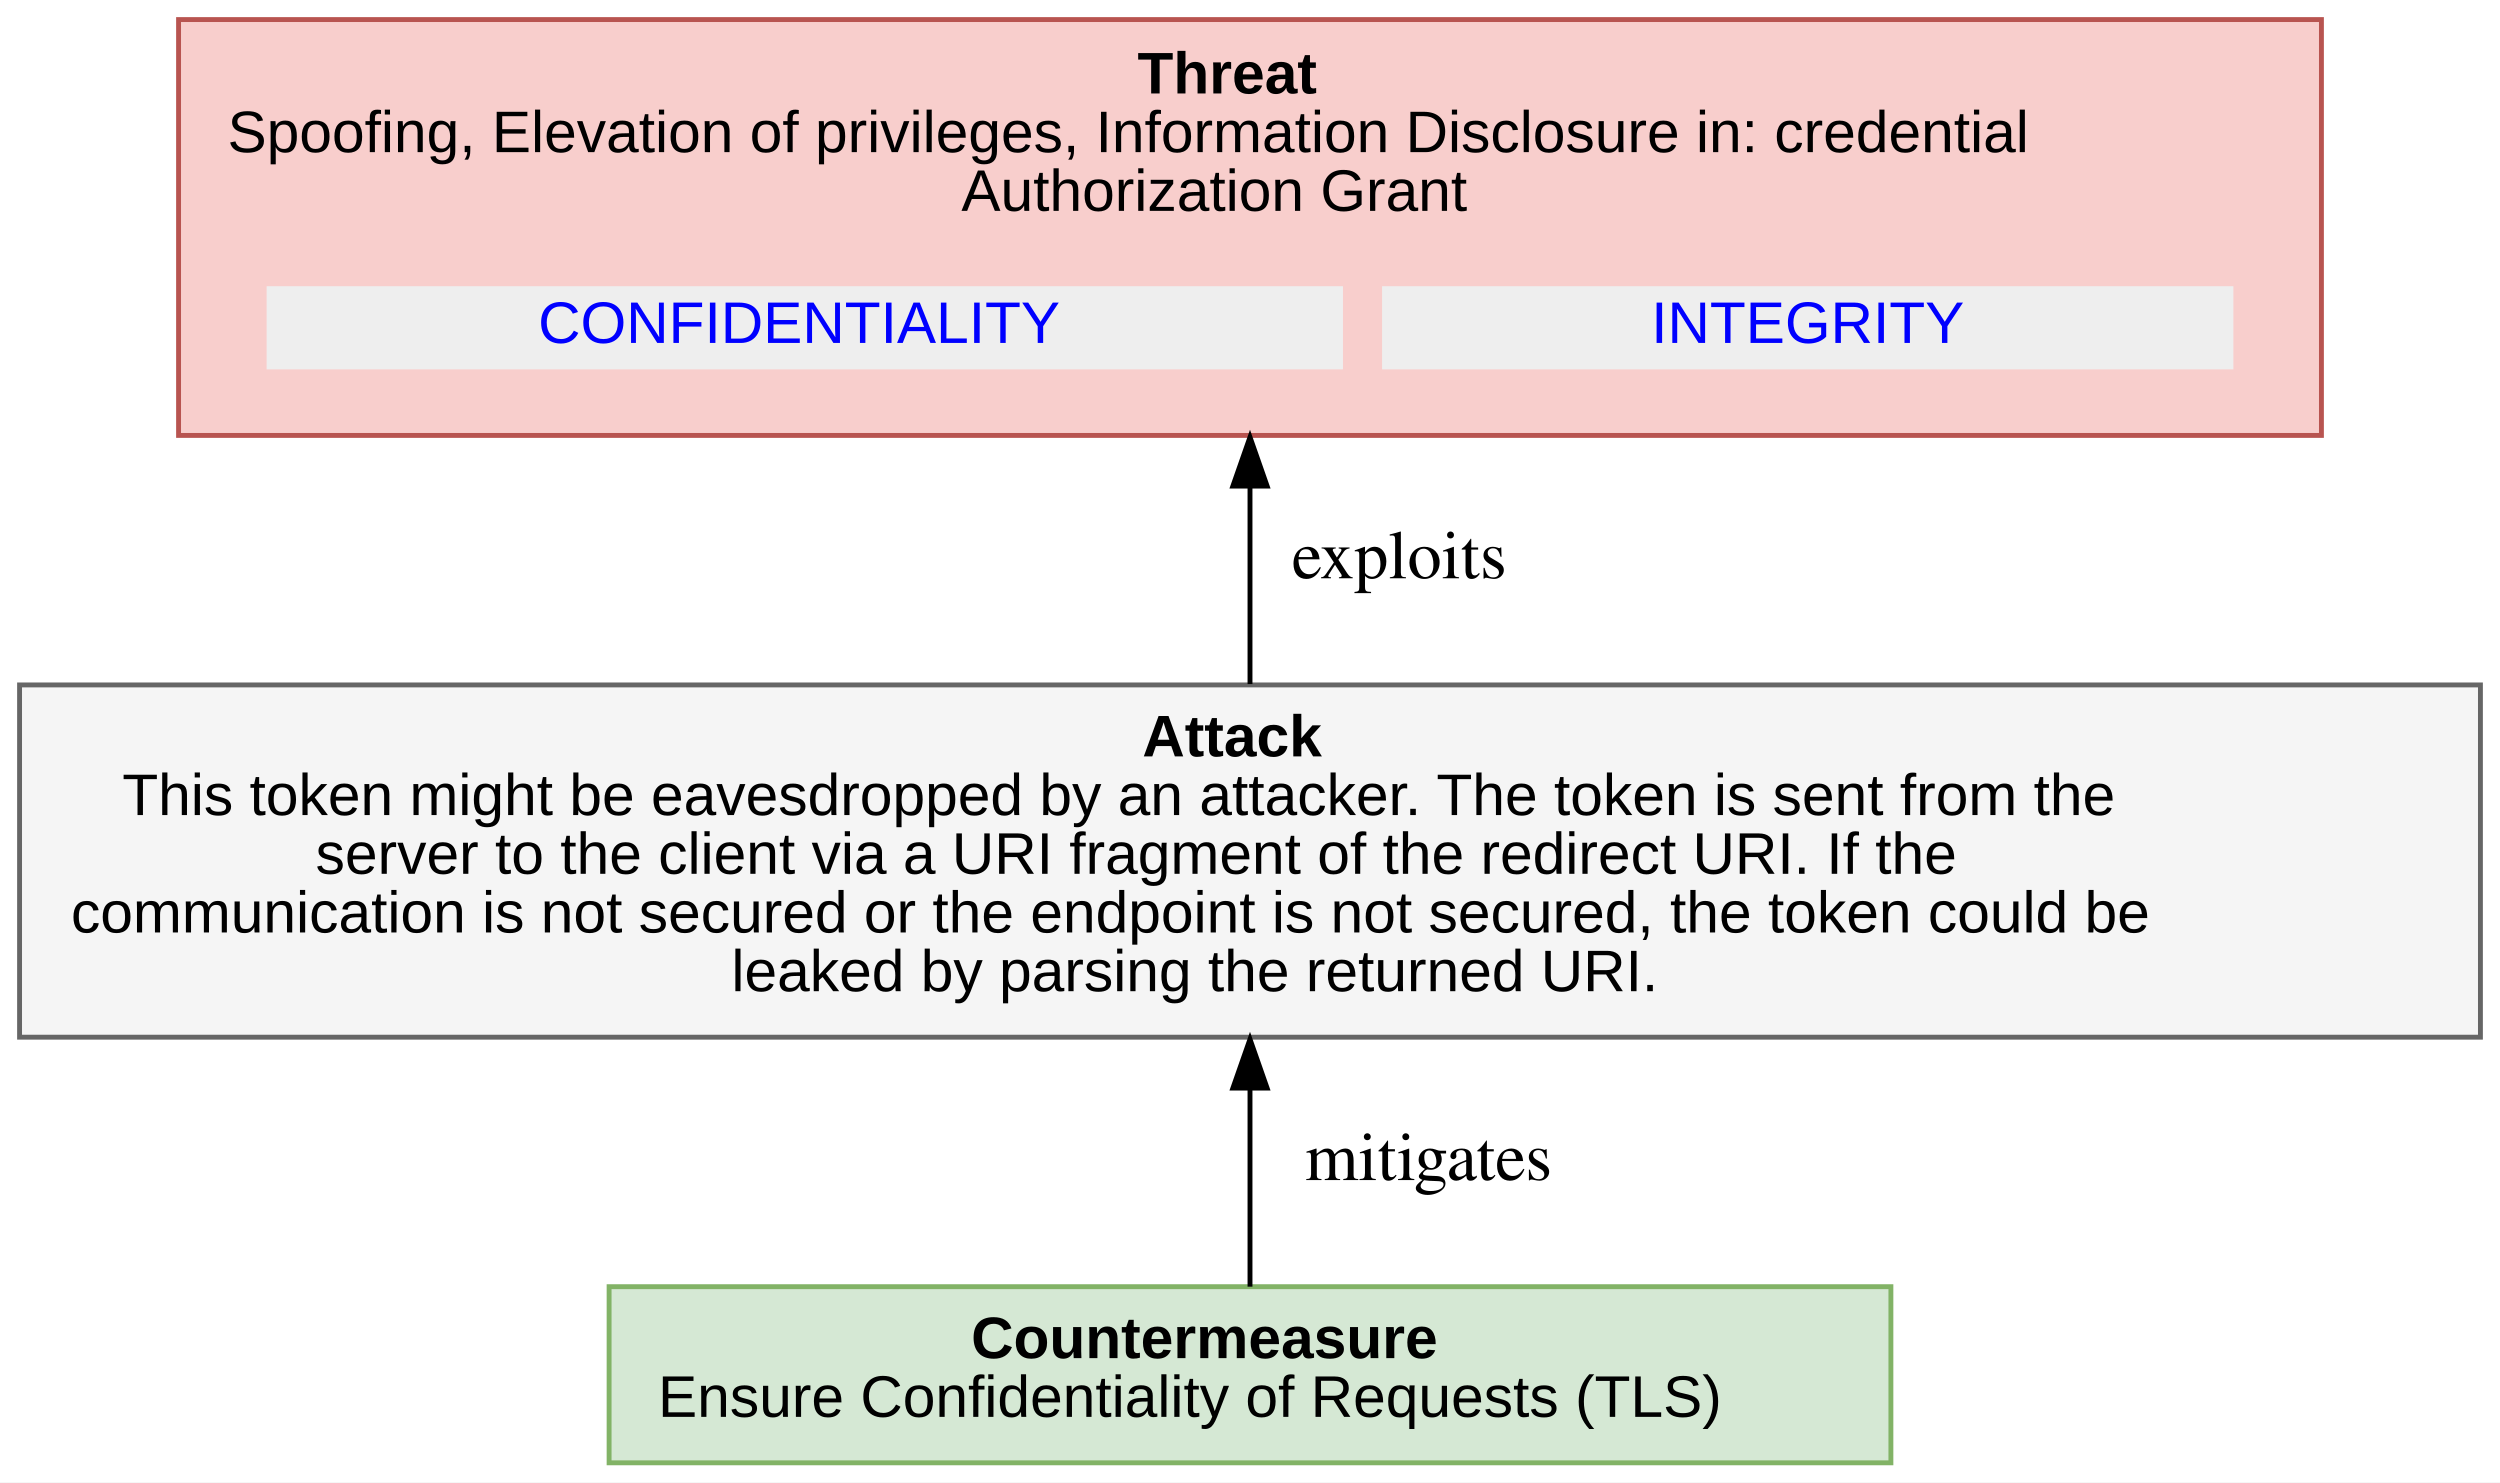
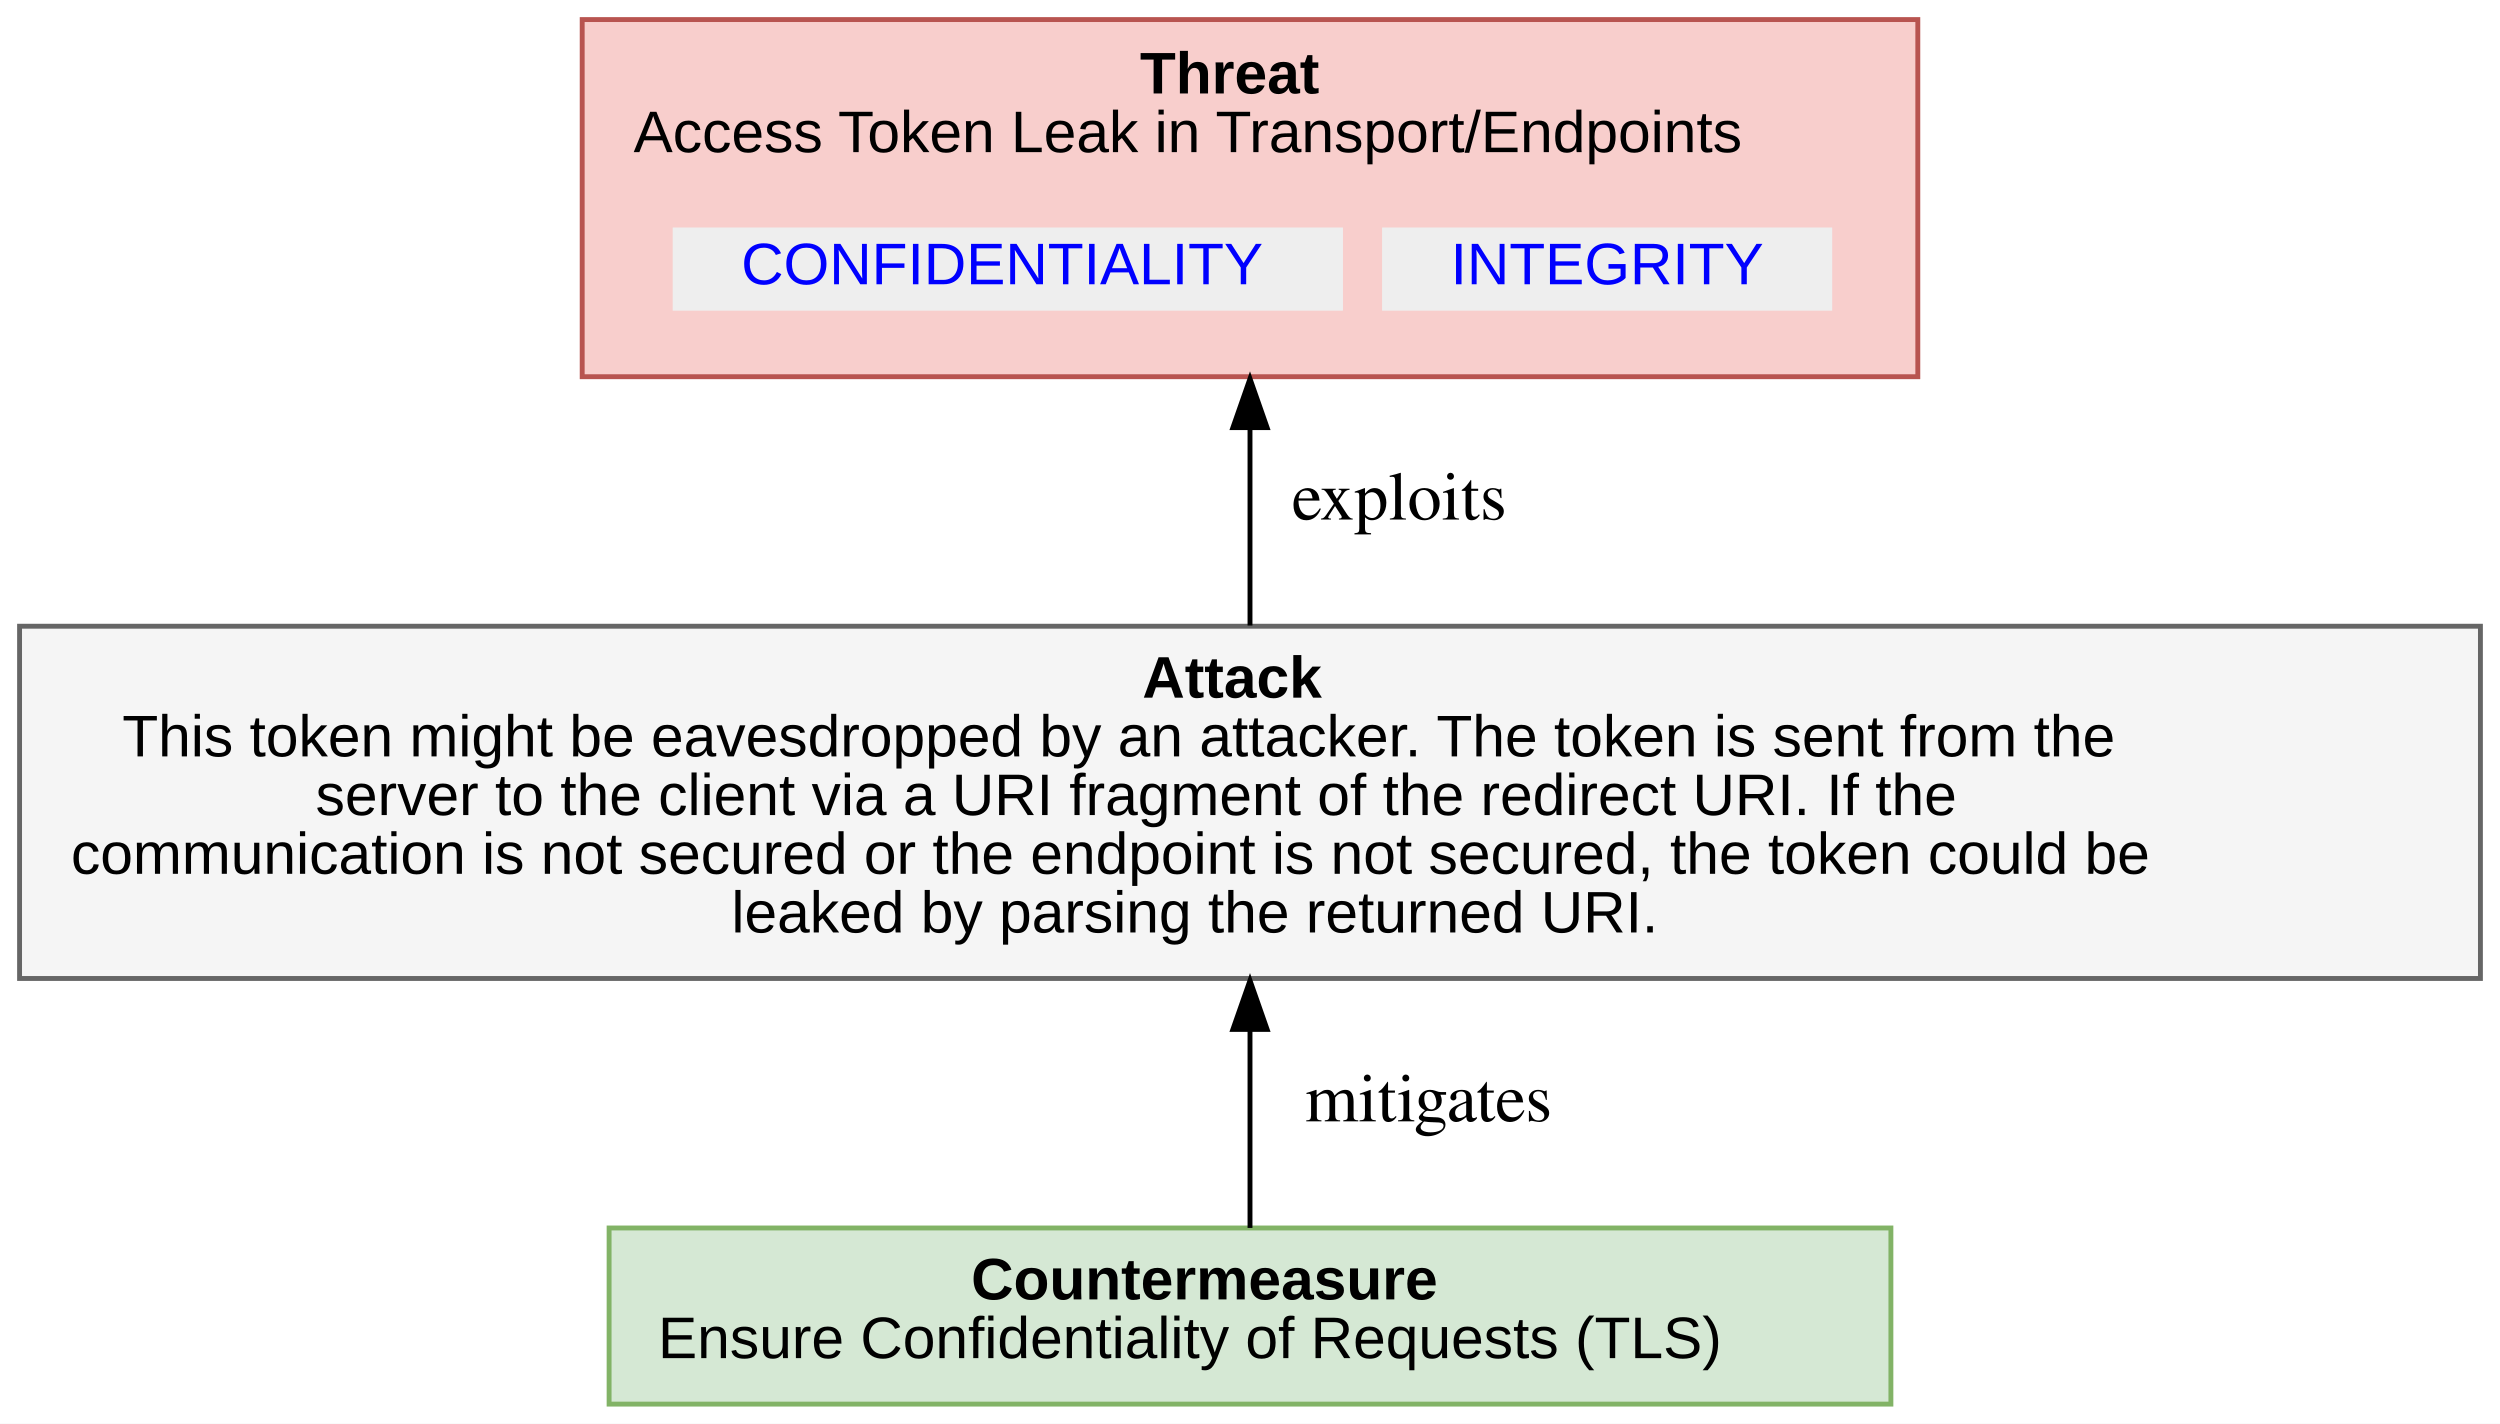
- <svg xmlns="http://www.w3.org/2000/svg" xmlns:xlink="http://www.w3.org/1999/xlink" width="511pt" height="303pt" viewBox="0.00 0.00 511.00 303.00">
-   <g id="graph0" class="graph" transform="scale(1 1) rotate(0) translate(4 299)">
-     <polygon fill="white" stroke="transparent" points="-4,4 -4,-299 507,-299 507,4 -4,4" />
+ <svg xmlns="http://www.w3.org/2000/svg" xmlns:xlink="http://www.w3.org/1999/xlink" width="511pt" height="291pt" viewBox="0.00 0.00 511.00 291.00">
+   <g id="graph0" class="graph" transform="scale(1 1) rotate(0) translate(4 287)">
+     <polygon fill="white" stroke="transparent" points="-4,4 -4,-287 507,-287 507,4 -4,4" />
    <g id="node1" class="node">
-       <polygon fill="#f8cecc" stroke="#b85450" points="470.5,-295 32.5,-295 32.5,-210 470.5,-210 470.5,-295" />
-       <text text-anchor="start" x="228.5" y="-279.9" font-family="Arial" font-weight="bold" font-size="12.00">Threat</text>
-       <text text-anchor="start" x="42.5" y="-267.9" font-family="Arial" font-size="12.00"> Spoofing, Elevation of privileges, Information Disclosure in: credential</text>
-       <text text-anchor="start" x="192.5" y="-255.9" font-family="Arial" font-size="12.00">Authorization Grant</text>
+       <polygon fill="#f8cecc" stroke="#b85450" points="388,-283 115,-283 115,-210 388,-210 388,-283" />
+       <text text-anchor="start" x="229" y="-267.9" font-family="Arial" font-weight="bold" font-size="12.00">Threat</text>
+       <text text-anchor="start" x="125.5" y="-255.9" font-family="Arial" font-size="12.00"> Access Token Leak in Transport/Endpoints</text>
      <g id="a_node1_0">
        <a xlink:href="#OAuth2.CONFIDENTIALITY" xlink:title="&lt;TABLE&gt;">
-           <polygon fill="#eeeeee" stroke="transparent" points="50.5,-223.5 50.5,-240.5 270.5,-240.5 270.5,-223.5 50.5,-223.5" />
-           <text text-anchor="start" x="106" y="-228.9" font-family="Arial" font-size="12.00" fill="blue">CONFIDENTIALITY</text>
+           <polygon fill="#eeeeee" stroke="transparent" points="133.5,-223.5 133.5,-240.5 270.5,-240.5 270.5,-223.5 133.5,-223.5" />
+           <text text-anchor="start" x="147.5" y="-228.9" font-family="Arial" font-size="12.00" fill="blue">CONFIDENTIALITY</text>
        </a>
      </g>
      <g id="a_node1_1">
        <a xlink:href="#OAuth2.INTEGRITY" xlink:title="&lt;TABLE&gt;">
-           <polygon fill="#eeeeee" stroke="transparent" points="278.5,-223.5 278.5,-240.5 452.5,-240.5 452.5,-223.5 278.5,-223.5" />
-           <text text-anchor="start" x="333.5" y="-228.9" font-family="Arial" font-size="12.00" fill="blue">INTEGRITY</text>
+           <polygon fill="#eeeeee" stroke="transparent" points="278.5,-223.5 278.5,-240.5 370.5,-240.5 370.5,-223.5 278.5,-223.5" />
+           <text text-anchor="start" x="292.5" y="-228.9" font-family="Arial" font-size="12.00" fill="blue">INTEGRITY</text>
        </a>
      </g>
    </g>
    <g id="node2" class="node">
      <polygon fill="#f5f5f5" stroke="#666666" points="503,-159 0,-159 0,-87 503,-87 503,-159" />
      <text text-anchor="start" x="229.5" y="-144.4" font-family="Arial" font-weight="bold" font-size="12.00">Attack</text>
      <text text-anchor="start" x="21" y="-132.4" font-family="Arial" font-size="12.00">This token might be eavesdropped by an attacker. The token is sent from the</text>
      <text text-anchor="start" x="60.5" y="-120.4" font-family="Arial" font-size="12.00">server to the client via a URI fragment of the redirect URI. If the</text>
      <text text-anchor="start" x="10.5" y="-108.4" font-family="Arial" font-size="12.00">communication is not secured or the endpoint is not secured, the token could be</text>
      <text text-anchor="start" x="145.5" y="-96.4" font-family="Arial" font-size="12.00">leaked by parsing the returned URI.</text>
    </g>
    <g id="edge1" class="edge">
-       <path fill="none" stroke="black" d="M251.5,-159.18C251.5,-171.63 251.5,-185.92 251.5,-199.47" />
-       <polygon fill="black" stroke="black" points="248,-199.65 251.5,-209.65 255,-199.65 248,-199.65" />
+       <path fill="none" stroke="black" d="M251.5,-159.14C251.5,-171.76 251.5,-186.19 251.5,-199.59" />
+       <polygon fill="black" stroke="black" points="248,-199.59 251.5,-209.59 255,-199.59 248,-199.59" />
      <text text-anchor="middle" x="282" y="-180.8" font-family="Times,serif" font-size="14.00"> exploits</text>
    </g>
    <g id="node3" class="node">
      <polygon fill="#d5e8d4" stroke="#82b366" points="382.5,-36 120.5,-36 120.5,0 382.5,0 382.5,-36" />
      <text text-anchor="start" x="194.5" y="-21.4" font-family="Arial" font-weight="bold" font-size="12.00">Countermeasure</text>
      <text text-anchor="start" x="130.5" y="-9.4" font-family="Arial" font-size="12.00"> Ensure Confidentiality of Requests (TLS)</text>
    </g>
    <g id="edge2" class="edge">
      <path fill="none" stroke="black" d="M251.5,-36.01C251.5,-47.04 251.5,-61.99 251.5,-76.32" />
      <polygon fill="black" stroke="black" points="248,-76.59 251.5,-86.59 255,-76.59 248,-76.59" />
      <text text-anchor="middle" x="288" y="-57.8" font-family="Times,serif" font-size="14.00"> mitigates</text>
    </g>
  </g>
</svg>
